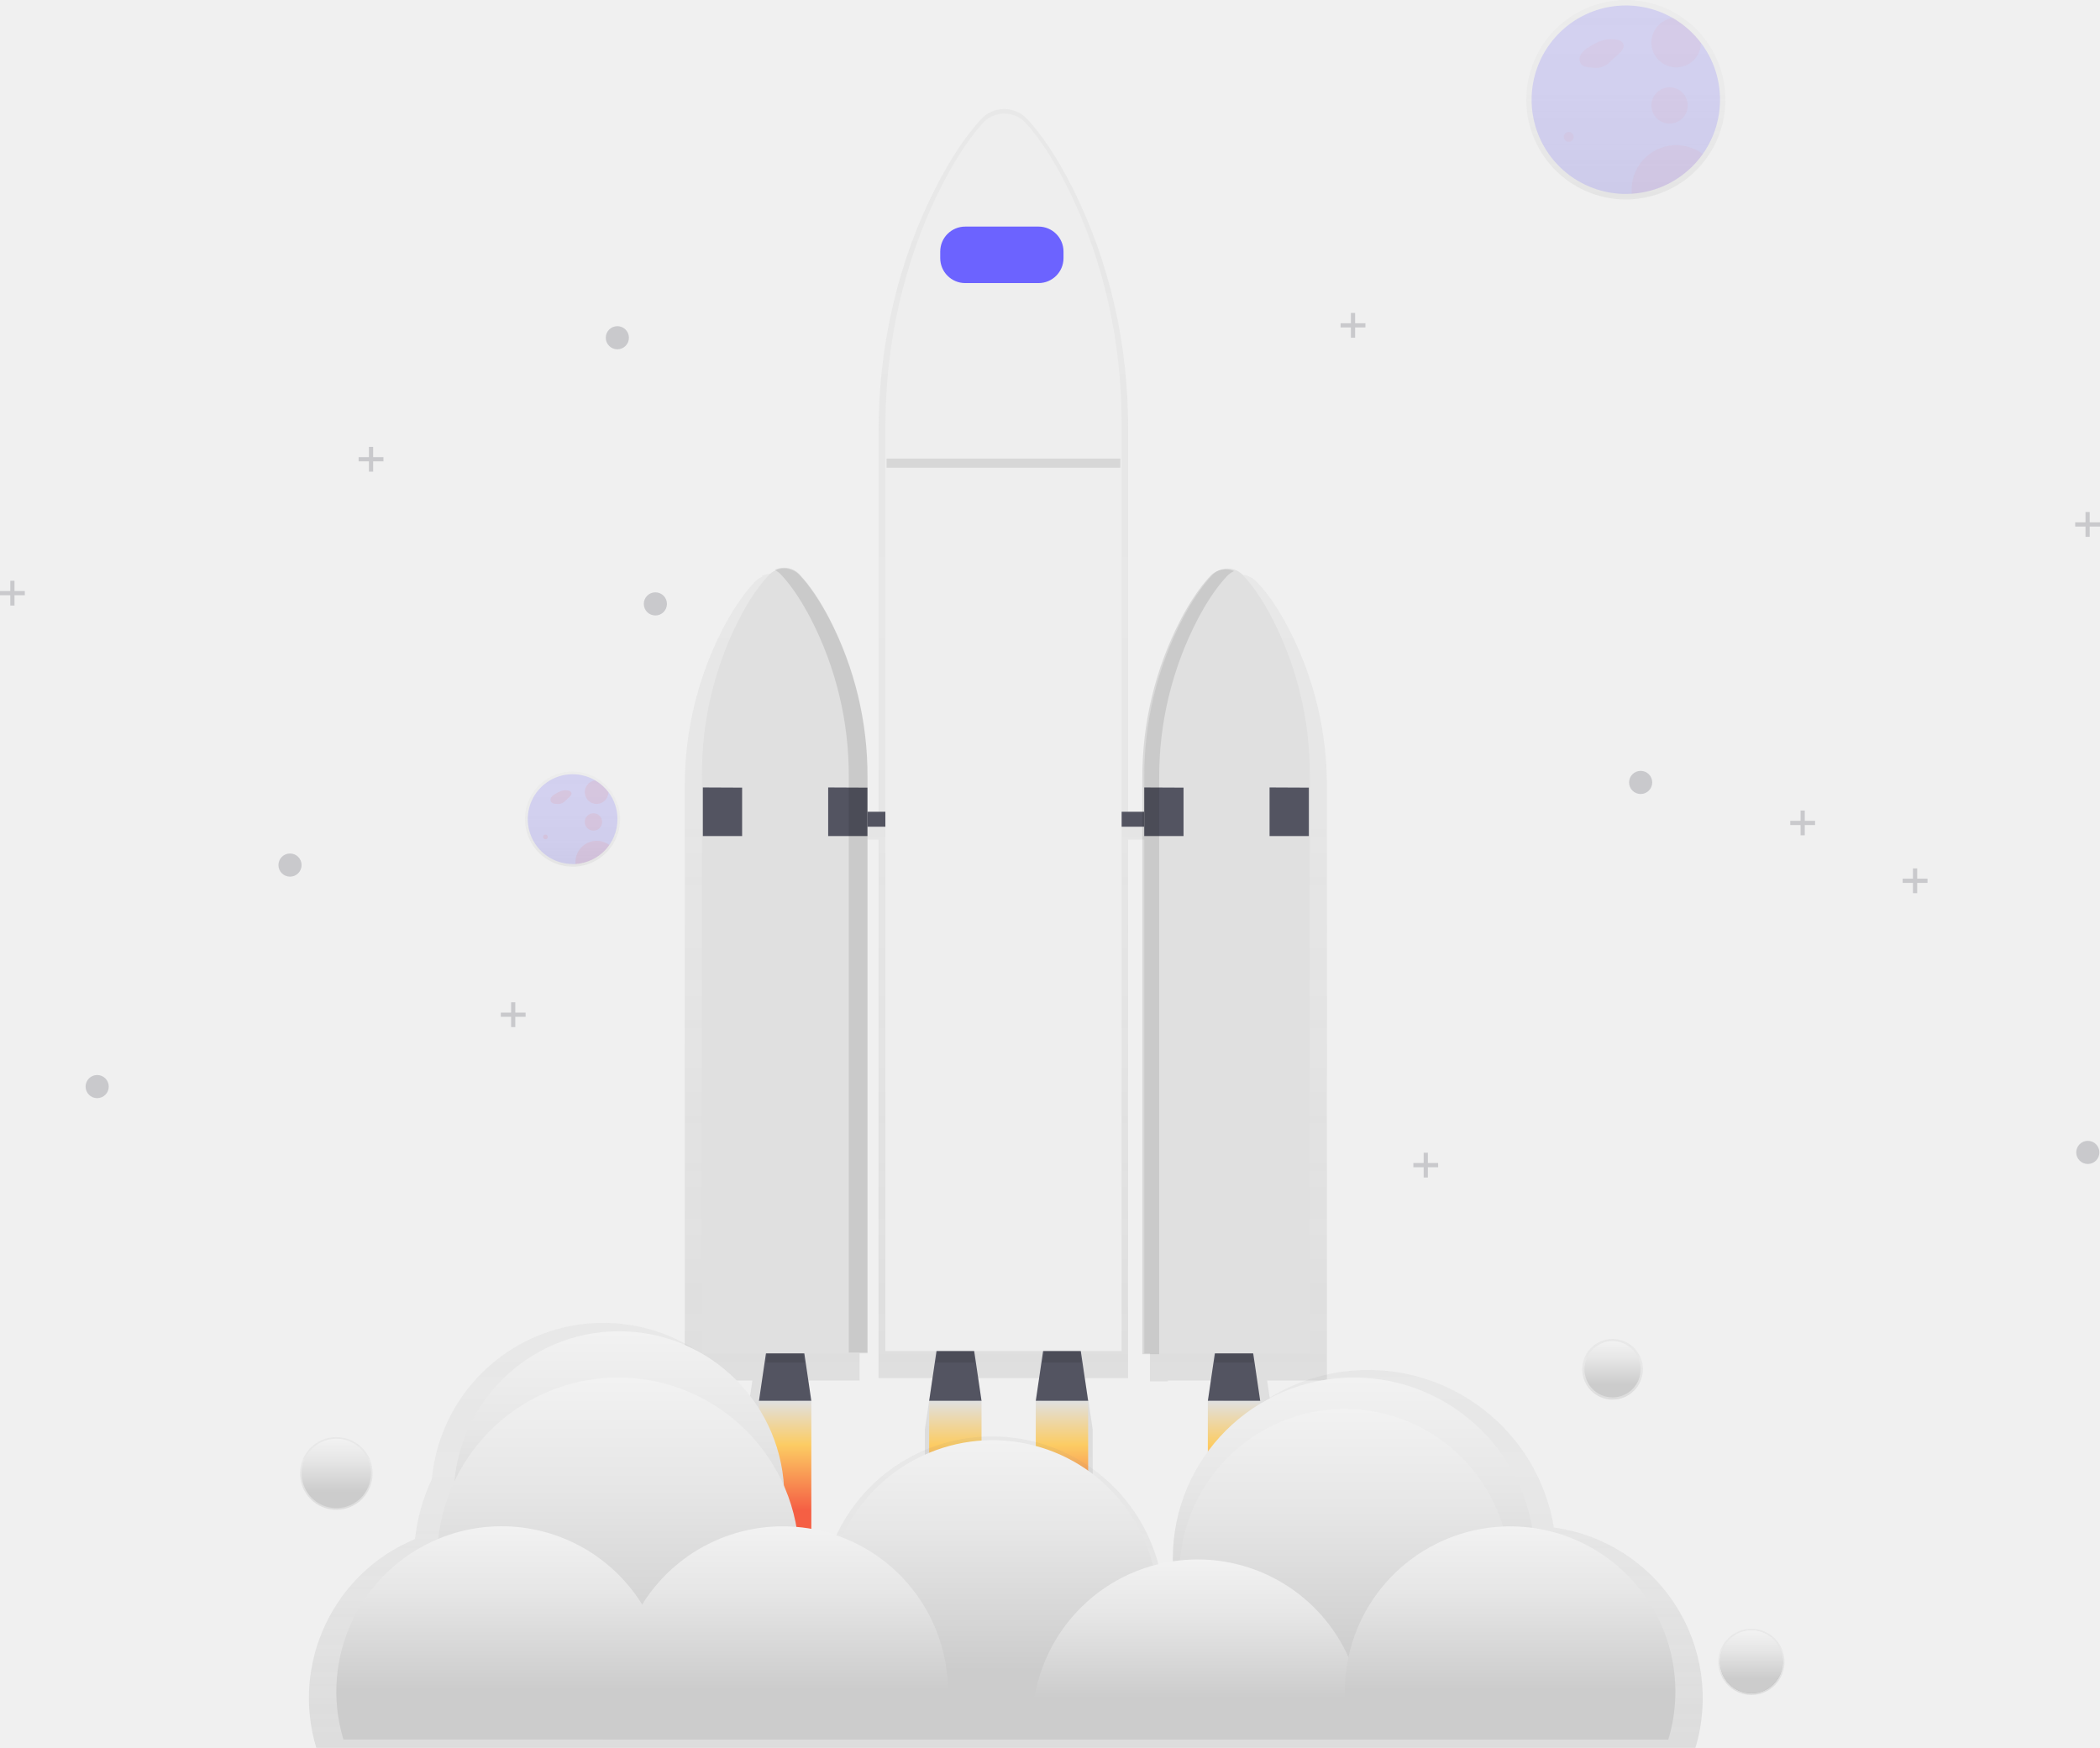
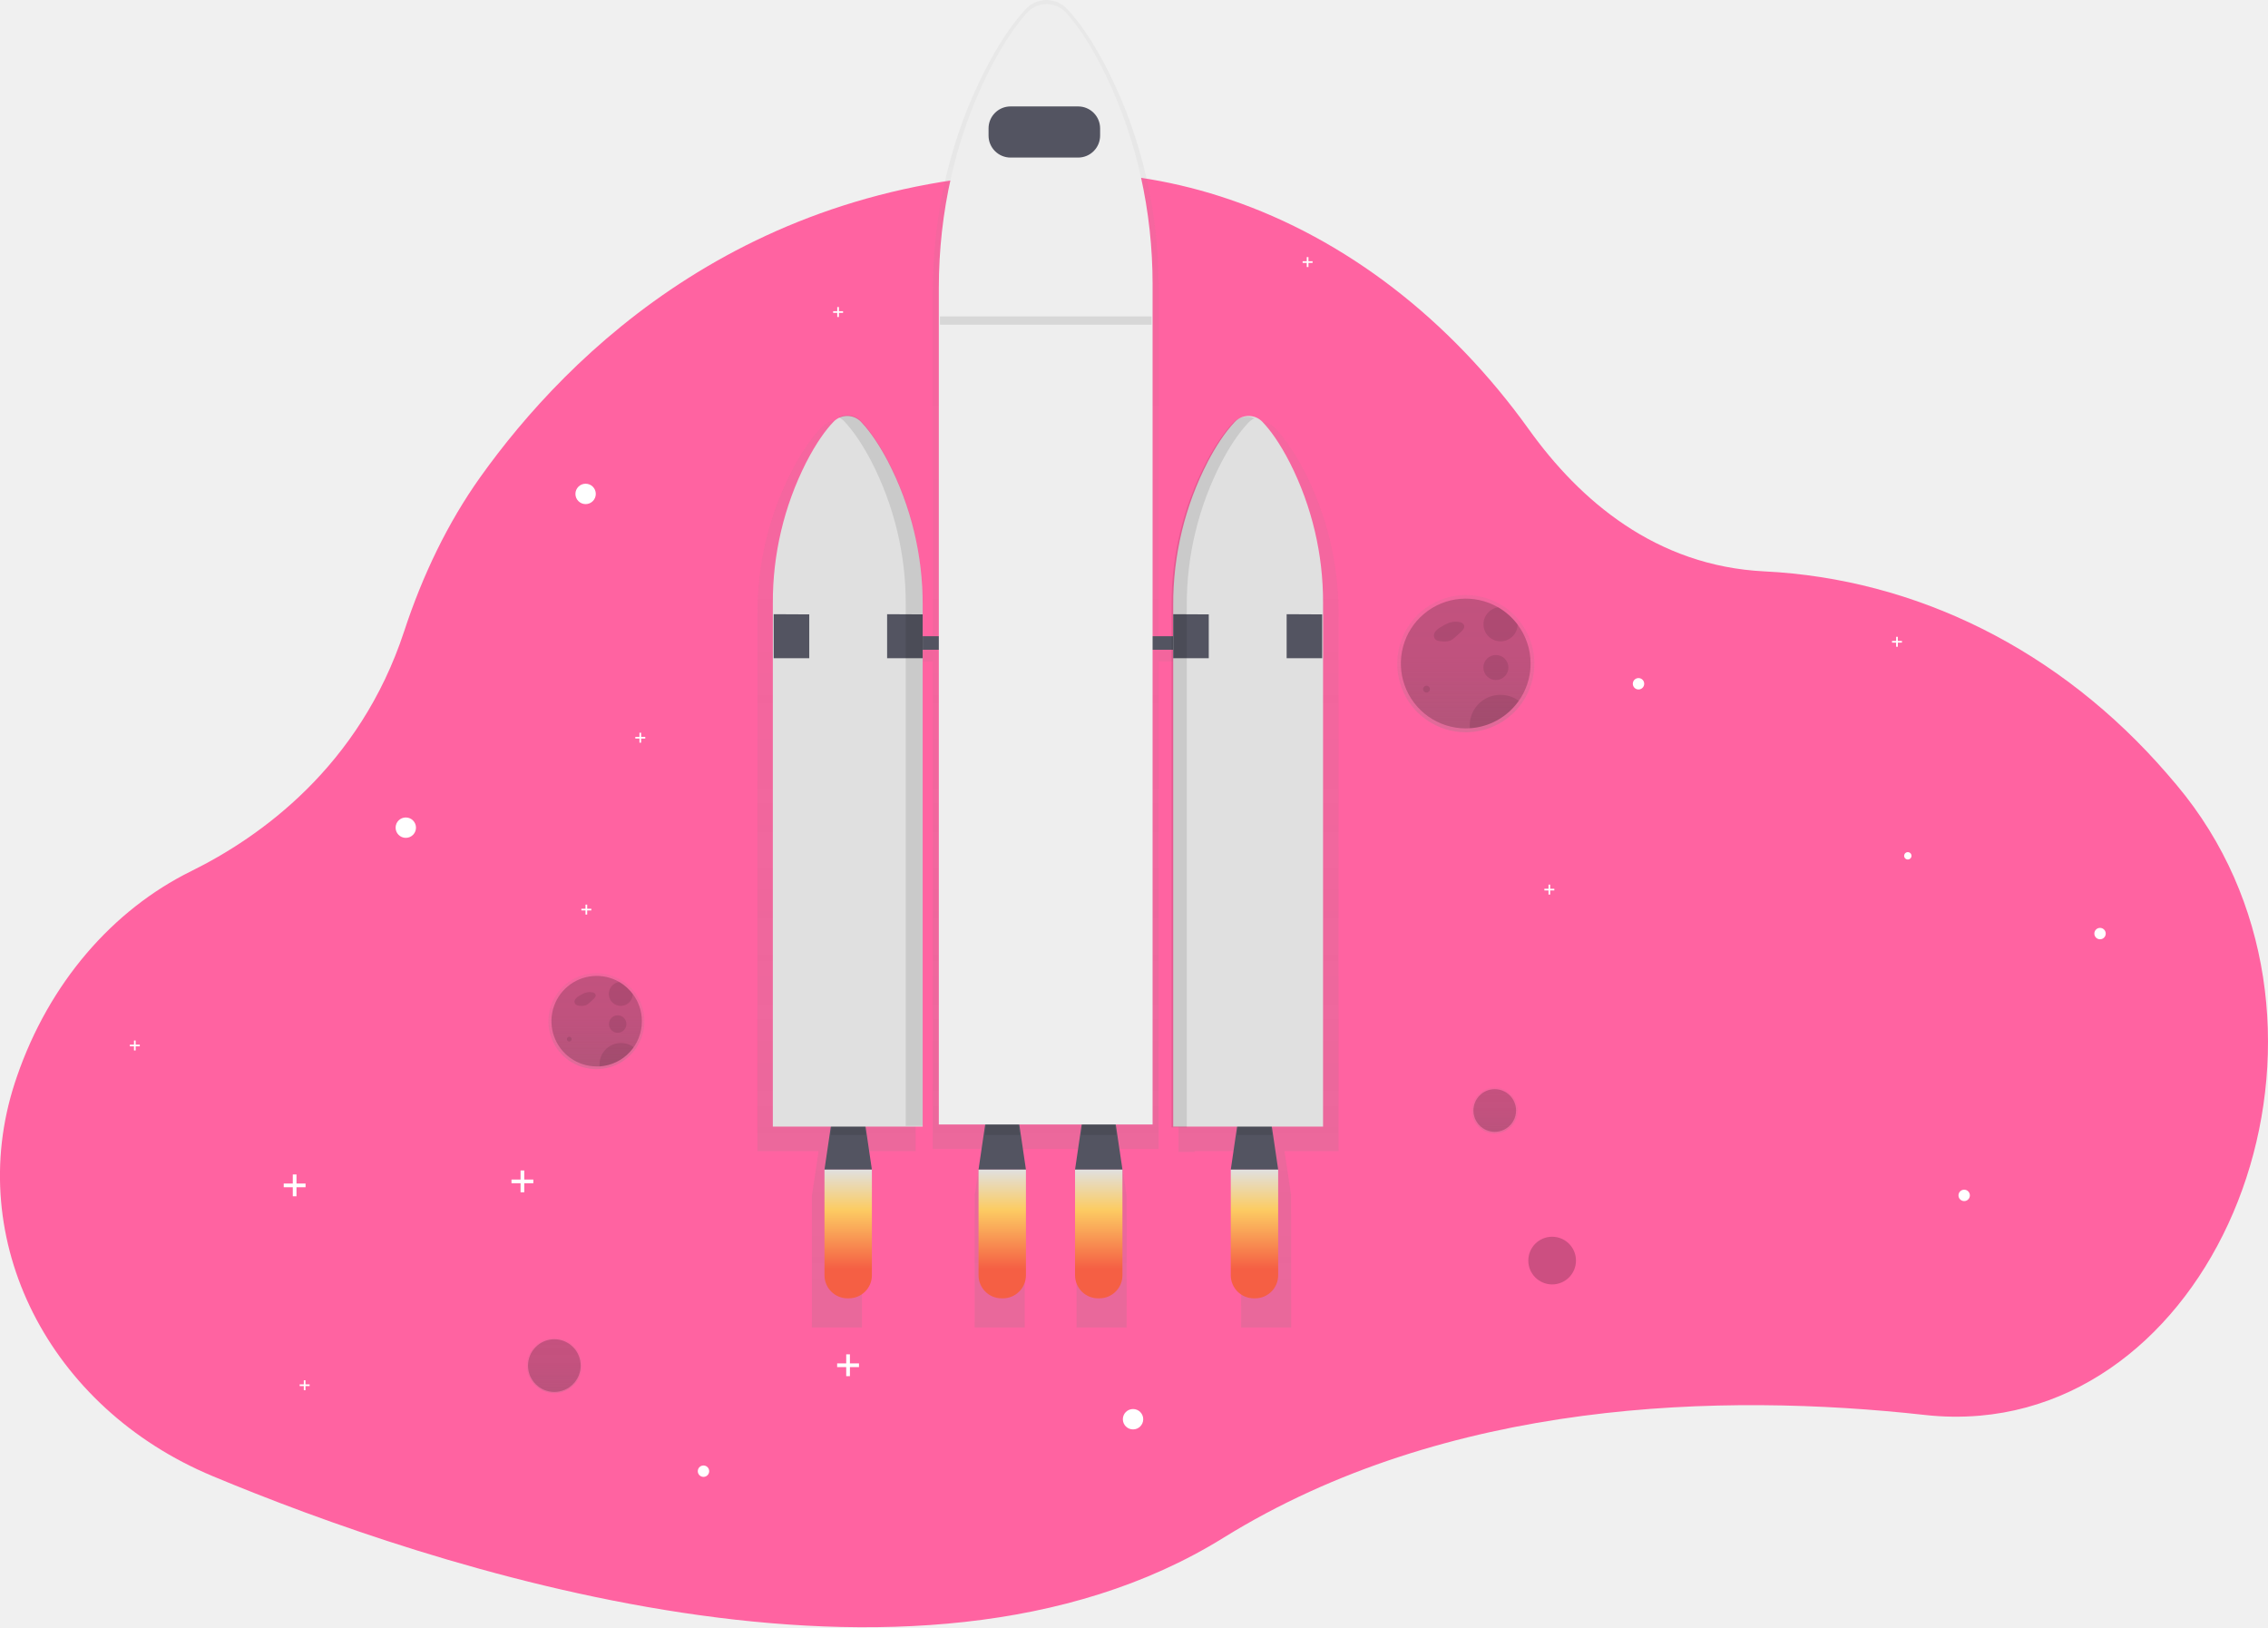
- <svg xmlns="http://www.w3.org/2000/svg" xmlns:xlink="http://www.w3.org/1999/xlink" id="61f8f3fd-6b56-45c5-89f2-afa0c413a7fa" data-name="Layer 1" width="925.18" height="770.09" viewBox="0 0 925.18 770.09">
+ <svg xmlns="http://www.w3.org/2000/svg" xmlns:xlink="http://www.w3.org/1999/xlink" id="f1a3512c-954b-43cd-b4a7-b2a657bfa049" data-name="Layer 1" width="1135.18" height="814.22" viewBox="0 0 1135.18 814.22">
  <defs>
-     <linearGradient id="f2b43956-505e-42fa-8271-42f9f0912862" x1="580.55" y1="759" x2="580.55" y2="113" gradientUnits="userSpaceOnUse">
+     <linearGradient id="a846f69c-c3f1-49f3-adee-5a4e8443ee4e" x1="277.46" y1="697.11" x2="277.46" y2="669.52" gradientUnits="userSpaceOnUse">
      <stop offset="0" stop-color="gray" stop-opacity="0.25" />
      <stop offset="0.54" stop-color="gray" stop-opacity="0.12" />
      <stop offset="1" stop-color="gray" stop-opacity="0.1" />
    </linearGradient>
-     <linearGradient id="93f39c8e-311a-4ffb-9b96-ec7d8ca6b5cd" x1="345.9" y1="617.2" x2="345.9" y2="679.83" gradientUnits="userSpaceOnUse">
+     <linearGradient id="b1395abd-e294-4466-9af9-40f9f1f4ad0f" x1="748.15" y1="567.16" x2="748.15" y2="544.13" xlink:href="#a846f69c-c3f1-49f3-adee-5a4e8443ee4e" />
+     <linearGradient id="a8b11853-451e-4181-8600-fa718044326b" x1="556.93" y1="707.16" x2="556.93" y2="42.89" xlink:href="#a846f69c-c3f1-49f3-adee-5a4e8443ee4e" />
+     <linearGradient id="f1ea05b4-3102-498a-ab85-05d222a08540" x1="456.95" y1="628.14" x2="456.95" y2="692.54" gradientUnits="userSpaceOnUse">
      <stop offset="0" stop-color="#e0e0e0" />
      <stop offset="0.31" stop-color="#fccc63" />
      <stop offset="0.77" stop-color="#f55f44" />
    </linearGradient>
-     <linearGradient id="f0b6c0c1-af46-47f0-89cc-f1295e85d837" x1="420.89" y1="617.2" x2="420.89" y2="679.83" xlink:href="#93f39c8e-311a-4ffb-9b96-ec7d8ca6b5cd" />
-     <linearGradient id="835adc3d-9947-42f8-a8c1-90fc1375c35f" x1="467.86" y1="617.2" x2="467.86" y2="679.83" xlink:href="#93f39c8e-311a-4ffb-9b96-ec7d8ca6b5cd" />
-     <linearGradient id="05d2e404-cee9-4ec4-9322-f8806c9b5d69" x1="543.67" y1="617.2" x2="543.67" y2="679.83" xlink:href="#93f39c8e-311a-4ffb-9b96-ec7d8ca6b5cd" />
-     <linearGradient id="84020695-8aca-4fdc-a56d-10a85085e734" x1="580.55" y1="835.05" x2="580.55" y2="647.79" xlink:href="#f2b43956-505e-42fa-8271-42f9f0912862" />
-     <linearGradient id="ee8b87cd-bc8a-4975-b833-23268ebbebf9" x1="272.71" y1="586.52" x2="272.71" y2="732.18" gradientUnits="userSpaceOnUse">
-       <stop offset="0" stop-color="#f2f2f2" />
-       <stop offset="0.31" stop-color="#e6e6e6" />
-       <stop offset="0.77" stop-color="#ccc" />
-     </linearGradient>
-     <linearGradient id="93e0219e-fb1a-4fd7-ab06-cb9d2e8d46b6" x1="272.35" y1="606.91" x2="272.35" y2="766.41" xlink:href="#ee8b87cd-bc8a-4975-b833-23268ebbebf9" />
-     <linearGradient id="eaf709e1-10fa-49af-93d3-e446f8f22d21" x1="596.45" y1="606.91" x2="596.45" y2="766.41" xlink:href="#ee8b87cd-bc8a-4975-b833-23268ebbebf9" />
-     <linearGradient id="b99db109-4c8d-4947-bfd9-8341738d16d4" x1="592.44" y1="620.75" x2="592.44" y2="766.41" xlink:href="#ee8b87cd-bc8a-4975-b833-23268ebbebf9" />
-     <linearGradient id="73d53186-09ce-4d56-8d1f-5ffca19f900f" x1="574.72" y1="699.54" x2="574.72" y2="831.37" xlink:href="#ee8b87cd-bc8a-4975-b833-23268ebbebf9" />
-     <linearGradient id="f1bd4c24-bb4d-4277-a1fb-6bc8d7a55dfd" x1="482.23" y1="737.41" x2="482.23" y2="831.37" xlink:href="#ee8b87cd-bc8a-4975-b833-23268ebbebf9" />
-     <linearGradient id="319244db-d860-4fad-863b-9a3a16f5944b" x1="665.03" y1="751.98" x2="665.03" y2="831.37" xlink:href="#ee8b87cd-bc8a-4975-b833-23268ebbebf9" />
-     <linearGradient id="3a40aa9d-8c97-4785-a2ce-02f5c84266af" x1="802.69" y1="737.41" x2="802.69" y2="831.37" xlink:href="#ee8b87cd-bc8a-4975-b833-23268ebbebf9" />
-     <linearGradient id="f3ea85b0-d529-430f-a5f3-7431de71f741" x1="358.41" y1="737.41" x2="358.41" y2="831.37" xlink:href="#ee8b87cd-bc8a-4975-b833-23268ebbebf9" />
-     <linearGradient id="421cecf6-ea42-4f8e-95af-7dadfc0b5864" x1="710.43" y1="616.63" x2="710.43" y2="589.91" xlink:href="#f2b43956-505e-42fa-8271-42f9f0912862" />
-     <linearGradient id="b76e450b-11c8-416c-a0eb-ba73061d2446" x1="710.43" y1="590.89" x2="710.43" y2="615.65" xlink:href="#ee8b87cd-bc8a-4975-b833-23268ebbebf9" />
-     <linearGradient id="72df51fc-e37e-4ea5-a672-fa692e8e4323" x1="771.61" y1="746.75" x2="771.61" y2="717.62" xlink:href="#f2b43956-505e-42fa-8271-42f9f0912862" />
-     <linearGradient id="7c061988-e8ee-45a9-b1b1-05af47469914" x1="771.61" y1="718.34" x2="771.61" y2="746.02" gradientUnits="userSpaceOnUse">
-       <stop offset="0" stop-color="#f2f2f2" />
-       <stop offset="0.31" stop-color="#e0e0e0" />
-       <stop offset="0.77" stop-color="#b3b3b3" />
-     </linearGradient>
-     <linearGradient id="a0922416-7296-47ba-816d-5ff33eb958ea" x1="148.17" y1="665.16" x2="148.17" y2="633.14" xlink:href="#f2b43956-505e-42fa-8271-42f9f0912862" />
-     <linearGradient id="63e85972-a6d1-4957-b932-816027d688a4" x1="148.17" y1="633.86" x2="148.17" y2="664.45" xlink:href="#ee8b87cd-bc8a-4975-b833-23268ebbebf9" />
-     <linearGradient id="299d5e2e-be3b-4509-84b8-ec33c3786422" x1="853.67" y1="152.79" x2="853.67" y2="64.95" xlink:href="#f2b43956-505e-42fa-8271-42f9f0912862" />
-     <linearGradient id="f866518d-8775-4843-b285-e9e24a2ef8da" x1="771.61" y1="718.34" x2="771.61" y2="746.02" xlink:href="#ee8b87cd-bc8a-4975-b833-23268ebbebf9" />
-     <linearGradient id="20e3e192-3217-42d5-9266-898a1edf98f2" x1="389.67" y1="446.79" x2="389.67" y2="404.95" xlink:href="#f2b43956-505e-42fa-8271-42f9f0912862" />
+     <linearGradient id="a65a9945-4cea-45de-8969-2abf9ed9c602" x1="534.05" y1="628.14" x2="534.05" y2="692.54" xlink:href="#f1ea05b4-3102-498a-ab85-05d222a08540" />
+     <linearGradient id="e83da883-60d3-4fc8-a1fc-2d21e84cc652" x1="582.35" y1="628.14" x2="582.35" y2="692.54" xlink:href="#f1ea05b4-3102-498a-ab85-05d222a08540" />
+     <linearGradient id="e7319a41-e0d4-4be9-9de6-9ff87ed2cc66" x1="660.3" y1="628.14" x2="660.3" y2="692.54" xlink:href="#f1ea05b4-3102-498a-ab85-05d222a08540" />
+     <linearGradient id="a8b1f8cd-6e4b-4699-9cd1-501c51b12a87" x1="766.05" y1="409.23" x2="766.05" y2="340.57" xlink:href="#a846f69c-c3f1-49f3-adee-5a4e8443ee4e" />
+     <linearGradient id="ef97273a-5cfd-4109-a624-feeb24fdeadc" x1="331.05" y1="577.85" x2="331.05" y2="529.94" xlink:href="#a846f69c-c3f1-49f3-adee-5a4e8443ee4e" />
  </defs>
+   <path d="M1023.41,751.25a139.92,139.92,0,0,1-27.7-.37c-101.12-11.18-238.82-8-351.07,61.55C489.4,908.6,246.11,826.27,138.79,781.48c-82-34.21-124.57-118-99-196.65.36-1.11.73-2.22,1.12-3.33C57,534.76,88.76,498.18,128.09,478.79c34.28-16.9,84.33-52.19,106.6-120,9.2-28,21.82-54.34,38.21-77.3C316.79,220,408.67,128.43,566.69,129a254.66,254.66,0,0,1,81.41,13.78c57.73,19.67,109.87,59.66,149.63,115.1,25.37,35.36,63.39,68.23,117.82,70.91,75.54,3.74,147.63,38.91,201.71,101.5,1.56,1.8,3.1,3.61,4.64,5.44C1218.19,550.44,1151.31,740.07,1023.41,751.25Z" transform="translate(-32.41 -42.89)" fill="#ff63a1" />
  <g opacity="0.7">
-     <path d="M722,411.58a150.57,150.57,0,0,0-17-70c-5.34-10.15-10.21-16.46-14-20.33A10,10,0,0,0,679.6,319a10.28,10.28,0,0,0-4,2.58c-5.07,5.25-9.65,12.19-13.65,19.58a151.15,151.15,0,0,0-17.87,71.92v15.06h-9.66v-175c0-36.68-8.21-72.87-24.29-105-7.62-15.21-14.57-24.66-19.92-30.47a13.81,13.81,0,0,0-20.76,0c-7.24,7.87-13.77,18.27-19.48,29.33-16.91,32.79-25.5,70-25.5,107.77V428.14h-8.35V412.36a151.15,151.15,0,0,0-17.87-71.92c-4-7.38-8.58-14.32-13.65-19.58A10,10,0,0,0,473,318.74l.35.19a10.31,10.31,0,0,0-3.26,2.28c-3.75,3.87-8.62,10.18-14,20.33a150.57,150.57,0,0,0-17,70V673.18h29.8l-3.25,21.51V759H490V694.69l-3.25-21.51h29.37V434.91h8.35v237.2h23.8l-3.42,22.57V759h24.37V694.69l-3.42-22.57h32.07l-3.42,22.57V759h24.37V694.69l-3.42-22.57h19V434.91h9.66V673.54h7.83v-.36h25.89l-3.25,21.51V759h24.37V694.69l-3.25-21.51H722Z" transform="translate(-137.41 -64.95)" fill="url(#f2b43956-505e-42fa-8271-42f9f0912862)" />
+     <circle cx="277.46" cy="683.31" r="13.8" fill="url(#a846f69c-c3f1-49f3-adee-5a4e8443ee4e)" />
  </g>
-   <polygon points="357.44 617.2 334.37 617.2 338.49 589.19 353.32 589.19 357.44 617.2" fill="#535461" />
+   <circle cx="277.46" cy="683.31" r="13.18" opacity="0.2" />
+   <circle cx="203.11" cy="414.14" r="5.1" fill="#fff" />
+   <circle cx="567.11" cy="710.14" r="5.1" fill="#fff" />
+   <circle cx="352.11" cy="736.14" r="2.85" fill="#fff" />
+   <circle cx="983.11" cy="598.14" r="2.85" fill="#fff" />
+   <circle cx="820.11" cy="342.14" r="2.85" fill="#fff" />
+   <circle cx="1051.11" cy="467.14" r="2.85" fill="#fff" />
+   <circle cx="293.11" cy="247.14" r="5.1" fill="#fff" />
+   <polygon points="152.94 592.21 148.4 592.21 148.4 587.67 146.55 587.67 146.55 592.21 142.01 592.21 142.01 594.06 146.55 594.06 146.55 598.59 148.4 598.59 148.4 594.06 152.94 594.06 152.94 592.21" fill="#fff" />
+   <polygon points="266.94 590.21 262.4 590.21 262.4 585.67 260.55 585.67 260.55 590.21 256.01 590.21 256.01 592.06 260.55 592.06 260.55 596.59 262.4 596.59 262.4 592.06 266.94 592.06 266.94 590.21" fill="#fff" />
+   <polygon points="429.94 682.21 425.4 682.21 425.4 677.67 423.55 677.67 423.55 682.21 419.01 682.21 419.01 684.06 423.55 684.06 423.55 688.59 425.4 688.59 425.4 684.06 429.94 684.06 429.94 682.21" fill="#fff" />
+   <polygon points="656.97 130.71 654.9 130.71 654.9 128.64 654.06 128.64 654.06 130.71 651.99 130.71 651.99 131.55 654.06 131.55 654.06 133.62 654.9 133.62 654.9 131.55 656.97 131.55 656.97 130.71" fill="#fff" />
+   <polygon points="951.97 320.71 949.9 320.71 949.9 318.64 949.06 318.64 949.06 320.71 946.99 320.71 946.99 321.55 949.06 321.55 949.06 323.62 949.9 323.62 949.9 321.55 951.97 321.55 951.97 320.71" fill="#fff" />
+   <polygon points="777.97 444.71 775.9 444.71 775.9 442.64 775.06 442.64 775.06 444.71 772.99 444.71 772.99 445.55 775.06 445.55 775.06 447.62 775.9 447.62 775.9 445.55 777.97 445.55 777.97 444.71" fill="#fff" />
+   <polygon points="69.97 522.71 67.9 522.71 67.9 520.64 67.06 520.64 67.06 522.71 64.99 522.71 64.99 523.55 67.06 523.55 67.06 525.62 67.9 525.62 67.9 523.55 69.97 523.55 69.97 522.71" fill="#fff" />
+   <polygon points="154.97 692.71 152.9 692.71 152.9 690.64 152.06 690.64 152.06 692.71 149.99 692.71 149.99 693.55 152.06 693.55 152.06 695.62 152.9 695.62 152.9 693.55 154.97 693.55 154.97 692.71" fill="#fff" />
+   <polygon points="421.97 155.71 419.9 155.71 419.9 153.64 419.06 153.64 419.06 155.71 416.99 155.71 416.99 156.55 419.06 156.55 419.06 158.62 419.9 158.62 419.9 156.55 421.97 156.55 421.97 155.71" fill="#fff" />
+   <polygon points="295.97 454.71 293.9 454.71 293.9 452.64 293.06 452.64 293.06 454.71 290.99 454.71 290.99 455.55 293.06 455.55 293.06 457.62 293.9 457.62 293.9 455.55 295.97 455.55 295.97 454.71" fill="#fff" />
+   <polygon points="322.97 368.71 320.9 368.71 320.9 366.64 320.06 366.64 320.06 368.71 317.99 368.71 317.99 369.55 320.06 369.55 320.06 371.62 320.9 371.62 320.9 369.55 322.97 369.55 322.97 368.71" fill="#fff" />
+   <g opacity="0.7">
+     <circle cx="748.15" cy="555.65" r="11.52" fill="url(#b1395abd-e294-4466-9af9-40f9f1f4ad0f)" />
+   </g>
+   <circle cx="748.15" cy="555.65" r="10.67" opacity="0.2" />
+   <circle cx="776.88" cy="630.76" r="11.93" opacity="0.2" />
+   <g opacity="0.7">
+     <path d="M702.38,349.92a154.77,154.77,0,0,0-17.5-72c-5.49-10.44-10.5-16.92-14.36-20.91a10.25,10.25,0,0,0-11.74-2.26,10.64,10.64,0,0,0-4.11,2.65c-5.21,5.4-9.92,12.54-14,20.13a155.43,155.43,0,0,0-18.37,74v15.48h-9.93V187c0-37.72-8.44-74.93-25-107.93-7.84-15.64-15-25.36-20.49-31.33a14.2,14.2,0,0,0-21.35,0c-7.44,8.09-14.16,18.79-20,30.16-17.39,33.72-26.22,72-26.22,110.82V366.94h-8.58V350.71a155.39,155.39,0,0,0-18.37-73.95c-4.11-7.59-8.82-14.73-14-20.13a10.27,10.27,0,0,0-12-2.18l.36.19a10.76,10.76,0,0,0-3.35,2.34c-3.85,4-8.86,10.47-14.35,20.91a154.77,154.77,0,0,0-17.5,72v269h30.64L438.78,641v66.13h25.06V641l-3.35-22.12h30.2v-245h8.58V617.82h24.47L520.23,641v66.13h25.06V641l-3.51-23.21h33L571.25,641v66.13h25.06V641l-3.51-23.21h19.54V373.91h9.93V619.28h8.05v-.37h26.62L653.6,641v66.13h25.06V641l-3.35-22.12h27.07Z" transform="translate(-32.41 -42.89)" fill="url(#a8b11853-451e-4181-8600-fa718044326b)" />
+   </g>
+   <polygon points="436.4 585.25 412.67 585.25 416.91 556.44 432.16 556.44 436.4 585.25" fill="#535461" />
  <g opacity="0.1">
-     <polygon points="337.34 600.31 354.47 600.31 353.32 592.48 338.49 592.48 337.34 600.31" />
+     <polygon points="415.73 567.88 433.34 567.88 432.16 559.83 416.91 559.83 415.73 567.88" />
  </g>
-   <polygon points="555.2 617.2 532.13 617.2 536.25 589.19 551.08 589.19 555.2 617.2" fill="#535461" />
+   <polygon points="639.75 585.25 616.03 585.25 620.26 556.44 635.52 556.44 639.75 585.25" fill="#535461" />
  <g opacity="0.1">
-     <polygon points="535.1 600.31 552.23 600.31 551.08 592.48 536.25 592.48 535.1 600.31" />
+     <polygon points="619.08 567.88 636.7 567.88 635.52 559.83 620.26 559.83 619.08 567.88" />
  </g>
-   <polygon points="432.43 617.2 409.35 617.2 413.47 589.19 428.31 589.19 432.43 617.2" fill="#535461" />
+   <polygon points="513.5 585.25 489.78 585.25 494.01 556.44 509.27 556.44 513.5 585.25" fill="#535461" />
  <g opacity="0.1">
-     <polygon points="412.32 600.31 429.46 600.31 428.31 592.48 413.47 592.48 412.32 600.31" />
+     <polygon points="492.83 567.88 510.45 567.88 509.27 559.83 494.01 559.83 492.83 567.88" />
  </g>
-   <polygon points="479.39 617.2 456.32 617.2 460.44 589.19 475.27 589.19 479.39 617.2" fill="#535461" />
+   <polygon points="561.8 585.25 538.08 585.25 542.31 556.44 557.56 556.44 561.8 585.25" fill="#535461" />
  <g opacity="0.1">
-     <polygon points="459.29 600.31 476.43 600.31 475.27 592.48 460.44 592.48 459.29 600.31" />
+     <polygon points="541.13 567.88 558.75 567.88 557.56 559.83 542.31 559.83 541.13 567.88" />
  </g>
-   <rect x="357.44" y="357.64" width="164.8" height="6.59" fill="#535461" />
-   <path d="M685.13,318.46a9.29,9.29,0,0,0-13.77,0c-4.8,5.11-9.13,11.87-12.92,19.06a150.58,150.58,0,0,0-16.91,70V661.21h72.93V406.47a150,150,0,0,0-16.11-68.21C693.29,328.38,688.68,322.23,685.13,318.46Z" transform="translate(-137.41 -64.95)" fill="#e0e0e0" />
-   <path d="M476,318.46a9.29,9.29,0,0,1,13.77,0c4.8,5.11,9.13,11.87,12.92,19.06a150.58,150.58,0,0,1,16.91,70V661.21H446.65V406.47a150,150,0,0,1,16.11-68.21C467.81,328.38,472.42,322.23,476,318.46Z" transform="translate(-137.41 -64.95)" fill="#e0e0e0" />
-   <polygon points="309.65 346.93 326.95 347.01 326.95 368.35 309.65 368.35 309.65 346.93" fill="#535461" />
-   <polygon points="364.86 346.93 382.16 347.01 382.16 368.35 364.86 368.35 364.86 346.93" fill="#535461" />
-   <polygon points="504.11 346.93 521.42 347.01 521.42 368.35 504.11 368.35 504.11 346.93" fill="#535461" />
-   <polygon points="559.32 346.93 576.63 347.01 576.63 368.35 559.32 368.35 559.32 346.93" fill="#535461" />
+   <rect x="436.4" y="318.35" width="169.46" height="6.78" fill="#535461" />
+   <path d="M664.46,254.16a9.55,9.55,0,0,0-14.16,0c-4.93,5.26-9.39,12.21-13.28,19.6a154.77,154.77,0,0,0-17.39,72V606.6h75V344.66a154.22,154.22,0,0,0-16.57-70.14C672.85,264.36,668.11,258,664.46,254.16Z" transform="translate(-32.41 -42.89)" fill="#e0e0e0" />
+   <path d="M449.39,254.16a9.55,9.55,0,0,1,14.16,0c4.94,5.26,9.39,12.21,13.29,19.6a154.89,154.89,0,0,1,17.39,72V606.6h-75V344.66a154.22,154.22,0,0,1,16.57-70.14C441,264.36,445.74,258,449.39,254.16Z" transform="translate(-32.41 -42.89)" fill="#e0e0e0" />
+   <polygon points="387.25 307.33 405.05 307.42 405.05 329.36 387.25 329.36 387.25 307.33" fill="#535461" />
+   <polygon points="444.02 307.33 461.82 307.42 461.82 329.36 444.02 329.36 444.02 307.33" fill="#535461" />
+   <polygon points="587.22 307.33 605.01 307.42 605.01 329.36 587.22 329.36 587.22 307.33" fill="#535461" />
+   <polygon points="643.99 307.33 661.78 307.42 661.78 329.36 643.99 329.36 643.99 307.33" fill="#535461" />
  <g opacity="0.1">
-     <path d="M502.66,337.19c-3.78-7.19-8.12-13.95-12.92-19.06a9.26,9.26,0,0,0-11-2.07,9.83,9.83,0,0,1,2.78,2.07c4.8,5.11,9.13,11.87,12.92,19.06a150.58,150.58,0,0,1,16.91,70V660.86h8.24V407.22A150.58,150.58,0,0,0,502.66,337.19Z" transform="translate(-137.41 -64.95)" />
+     <path d="M476.84,273.42c-3.9-7.39-8.35-14.34-13.29-19.6a9.51,9.51,0,0,0-11.33-2.13,10.11,10.11,0,0,1,2.86,2.13c4.93,5.26,9.39,12.21,13.28,19.6a154.75,154.75,0,0,1,17.39,72V606.24h8.48V345.43A154.88,154.88,0,0,0,476.84,273.42Z" transform="translate(-32.41 -42.89)" />
  </g>
  <g opacity="0.1">
-     <path d="M665,337.89c3.78-7.19,8.12-13.95,12.92-19.06a9.8,9.8,0,0,1,3.19-2.28,9.27,9.27,0,0,0-10.6,2.28c-4.8,5.11-9.13,11.87-12.92,19.06a150.58,150.58,0,0,0-16.91,70V661.56h7.42V407.93A150.58,150.58,0,0,1,665,337.89Z" transform="translate(-137.41 -64.95)" />
+     <path d="M643.8,274.14c3.89-7.39,8.35-14.34,13.28-19.6a9.92,9.92,0,0,1,3.28-2.34,9.54,9.54,0,0,0-10.9,2.34c-4.94,5.26-9.4,12.21-13.29,19.6a154.89,154.89,0,0,0-17.39,72V607h7.63V346.16A154.77,154.77,0,0,1,643.8,274.14Z" transform="translate(-32.41 -42.89)" />
  </g>
-   <rect x="334.37" y="617.2" width="23.07" height="62.62" fill="url(#93f39c8e-311a-4ffb-9b96-ec7d8ca6b5cd)" />
-   <rect x="409.35" y="617.2" width="23.07" height="62.62" fill="url(#f0b6c0c1-af46-47f0-89cc-f1295e85d837)" />
-   <rect x="456.32" y="617.2" width="23.07" height="62.62" fill="url(#835adc3d-9947-42f8-a8c1-90fc1375c35f)" />
-   <rect x="532.13" y="617.2" width="23.07" height="62.62" fill="url(#05d2e404-cee9-4ec4-9322-f8806c9b5d69)" />
-   <path d="M589.7,119.56a12.84,12.84,0,0,0-19.65,0c-6.85,7.66-13,17.79-18.44,28.57-16,31.94-24.14,68.19-24.14,104.95V660.17H631.56V251.44c0-35.72-7.77-71-23-102.21C601.35,134.42,594.77,125.22,589.7,119.56Z" transform="translate(-137.41 -64.95)" fill="#eee" />
-   <rect x="414.23" y="99.83" width="54.31" height="24.89" rx="11" ry="11" fill="#6c63ff" />
-   <g opacity="0.7">
-     <path d="M822,737.93h0A83,83,0,0,0,657.12,752c0,.41,0,.81,0,1.22h0a76.61,76.61,0,0,0-9.1,1.95,75.84,75.84,0,0,0-142.6-12.91,75,75,0,0,0-20.92-4.78h0a82.38,82.38,0,0,0-5.71-18.85,75.8,75.8,0,0,0-151.12-2A82.45,82.45,0,0,0,320.25,743h0a75.88,75.88,0,0,0-43.49,92H884.34A75.86,75.86,0,0,0,822,737.93Z" transform="translate(-137.41 -64.95)" fill="url(#84020695-8aca-4fdc-a56d-10a85085e734)" />
+   <path d="M457.27,692.54h-.65A11.54,11.54,0,0,1,445.08,681V628.14h23.73V681A11.54,11.54,0,0,1,457.27,692.54Z" transform="translate(-32.41 -42.89)" fill="url(#f1ea05b4-3102-498a-ab85-05d222a08540)" />
+   <path d="M534.38,692.54h-.66A11.54,11.54,0,0,1,522.19,681V628.14h23.72V681A11.54,11.54,0,0,1,534.38,692.54Z" transform="translate(-32.41 -42.89)" fill="url(#a65a9945-4cea-45de-8969-2abf9ed9c602)" />
+   <path d="M582.67,692.54H582A11.54,11.54,0,0,1,570.49,681V628.14h23.72V681A11.54,11.54,0,0,1,582.67,692.54Z" transform="translate(-32.41 -42.89)" fill="url(#e83da883-60d3-4fc8-a1fc-2d21e84cc652)" />
+   <path d="M660.63,692.54H660A11.54,11.54,0,0,1,648.44,681V628.14h23.72V681A11.54,11.54,0,0,1,660.63,692.54Z" transform="translate(-32.41 -42.89)" fill="url(#e7319a41-e0d4-4be9-9de6-9ff87ed2cc66)" />
+   <path d="M566.34,49.64a13.2,13.2,0,0,0-20.21,0c-7,7.88-13.4,18.29-19,29.37-16.46,32.84-24.82,70.12-24.82,107.92V605.54h107V185.25c0-36.73-8-73-23.64-105.1C578.32,64.92,571.55,55.45,566.34,49.64Z" transform="translate(-32.41 -42.89)" fill="#eee" />
+   <rect x="494.79" y="53.25" width="55.84" height="25.59" rx="11" fill="#535461" />
+   <g opacity="0.1">
+     <rect x="470.48" y="158.35" width="105.91" height="4.11" />
  </g>
-   <circle cx="272.71" cy="659.35" r="72.83" fill="url(#ee8b87cd-bc8a-4975-b833-23268ebbebf9)" />
-   <circle cx="272.35" cy="686.66" r="79.75" fill="url(#93e0219e-fb1a-4fd7-ab06-cb9d2e8d46b6)" />
-   <circle cx="596.45" cy="686.66" r="79.75" fill="url(#eaf709e1-10fa-49af-93d3-e446f8f22d21)" />
-   <circle cx="592.44" cy="693.58" r="72.83" fill="url(#b99db109-4c8d-4947-bfd9-8341738d16d4)" />
-   <path d="M647.55,772.37a72.7,72.7,0,0,1-30.12,59H532a72.86,72.86,0,1,1,115.54-59Z" transform="translate(-137.41 -64.95)" fill="url(#73d53186-09ce-4d56-8d1f-5ffca19f900f)" />
-   <path d="M555.06,810.24a72.5,72.5,0,0,1-3.12,21.12H412.51a0,0,0,0,1,0-.05,72.83,72.83,0,0,1,69.28-93.9h.45q3.06,0,6.07.25a72.07,72.07,0,0,1,20.09,4.59A72.85,72.85,0,0,1,555.06,810.24Z" transform="translate(-137.41 -64.95)" fill="url(#f1bd4c24-bb4d-4277-a1fb-6bc8d7a55dfd)" />
-   <path d="M737.87,824.81q0,3.27-.29,6.47a.18.18,0,0,1,0,.09H592.5c-.2-2.16-.3-4.35-.3-6.55a72.76,72.76,0,0,1,61.92-72A73.77,73.77,0,0,1,665,752c1.86,0,3.71.07,5.54.2a72.89,72.89,0,0,1,60.9,42.74c.3.66.59,1.33.86,2A72.48,72.48,0,0,1,737.87,824.81Z" transform="translate(-137.41 -64.95)" fill="url(#319244db-d860-4fad-863b-9a3a16f5944b)" />
-   <path d="M875.52,810.24a72.5,72.5,0,0,1-3.12,21.12H733s0,0,0,0a73.29,73.29,0,0,1-1.87-34.54c.12-.63.24-1.27.38-1.89a72.86,72.86,0,0,1,71.22-57.51c2.29,0,4.54.1,6.77.32,1,.08,2,.2,3,.33A72.84,72.84,0,0,1,875.52,810.24Z" transform="translate(-137.41 -64.95)" fill="url(#3a40aa9d-8c97-4785-a2ce-02f5c84266af)" />
-   <path d="M428.13,831.37c.24-.76.45-1.52.66-2.29A72.88,72.88,0,0,0,339,740a69.46,69.46,0,0,0-8.51,2.94,72.9,72.9,0,0,0-41.78,88.4H428.13Z" transform="translate(-137.41 -64.95)" fill="url(#f3ea85b0-d529-430f-a5f3-7431de71f741)" />
-   <g opacity="0.7">
-     <circle cx="710.43" cy="603.27" r="13.36" fill="url(#421cecf6-ea42-4f8e-95af-7dadfc0b5864)" />
+   <path d="M793.45,354.22h0a34.62,34.62,0,0,0-10.22-9h0a34.33,34.33,0,1,0-17.17,64.07c.73,0,1.46,0,2.17-.08a34.32,34.32,0,0,0,25.23-54.93Z" transform="translate(-32.41 -42.89)" fill="url(#a8b1f8cd-6e4b-4699-9cd1-501c51b12a87)" />
+   <path d="M798.5,374.9a32.45,32.45,0,0,1-30.4,32.38c-.67,0-1.36.07-2.05.07a32.46,32.46,0,1,1,16.23-60.56h0a32.59,32.59,0,0,1,9.66,8.56h0A32.3,32.3,0,0,1,798.5,374.9Z" transform="translate(-32.41 -42.89)" opacity="0.2" />
+   <path d="M758.06,354.31a34.88,34.88,0,0,0-4.84,2.55,7.61,7.61,0,0,0-2.59,2.32,3,3,0,0,0-.06,3.31c.79,1.08,2.31,1.24,3.65,1.32a9.34,9.34,0,0,0,4.18-.42,9,9,0,0,0,2.44-1.77l2.79-2.53c1-.88,2-2.09,1.61-3.33a3,3,0,0,0-2.37-1.6,9.92,9.92,0,0,0-7,1.23" transform="translate(-32.41 -42.89)" opacity="0.1" />
+   <g opacity="0.1">
+     <circle cx="714" cy="344.82" r="1.71" />
  </g>
-   <circle cx="710.43" cy="603.27" r="12.38" fill="url(#b76e450b-11c8-416c-a0eb-ba73061d2446)" />
-   <g opacity="0.7">
-     <circle cx="771.61" cy="732.18" r="14.57" fill="url(#72df51fc-e37e-4ea5-a672-fa692e8e4323)" />
+   <g opacity="0.1">
+     <circle cx="748.72" cy="334" r="6.26" />
  </g>
-   <circle cx="771.61" cy="732.18" r="13.84" fill="url(#7c061988-e8ee-45a9-b1b1-05af47469914)" />
-   <g opacity="0.7">
-     <circle cx="148.17" cy="649.15" r="16.01" fill="url(#a0922416-7296-47ba-816d-5ff33eb958ea)" />
+   <g opacity="0.1">
+     <path d="M792,355.35h0a8.54,8.54,0,1,1-9.67-8.56h0A32.59,32.59,0,0,1,792,355.35Z" transform="translate(-32.41 -42.89)" />
  </g>
-   <circle cx="148.17" cy="649.15" r="15.29" fill="url(#63e85972-a6d1-4957-b932-816027d688a4)" />
-   <g opacity="0.4">
-     <path d="M888.73,82.42h0a44.33,44.33,0,0,0-13.08-11.58h0a43.92,43.92,0,1,0-22,82c.93,0,1.86,0,2.78-.09a43.91,43.91,0,0,0,32.28-70.28Z" transform="translate(-137.41 -64.95)" fill="url(#299d5e2e-be3b-4509-84b8-ec33c3786422)" />
+   <g opacity="0.1">
+     <path d="M792.58,393.58a32.37,32.37,0,0,1-24.48,13.7c0-.45-.06-.9-.06-1.36a15.38,15.38,0,0,1,24.54-12.34Z" transform="translate(-32.41 -42.89)" />
  </g>
-   <path d="M895.18,108.87A41.51,41.51,0,0,1,856.3,150.3c-.87.06-1.75.09-2.63.09a41.51,41.51,0,1,1,20.76-77.47h0a41.9,41.9,0,0,1,12.37,10.95h0A41.3,41.3,0,0,1,895.18,108.87Z" transform="translate(-137.41 -64.95)" fill="#6c63ff" opacity="0.2" />
-   <path d="M843.45,82.54a45.19,45.19,0,0,0-6.19,3.26,9.8,9.8,0,0,0-3.31,3,3.9,3.9,0,0,0-.08,4.23c1,1.38,3,1.6,4.67,1.69a8.86,8.86,0,0,0,8.48-2.8l3.57-3.24c1.24-1.12,2.6-2.67,2.06-4.25-.41-1.21-1.77-1.8-3-2a12.59,12.59,0,0,0-8.93,1.57" transform="translate(-137.41 -64.95)" fill="#f55f44" opacity="0.05" />
-   <circle cx="691.13" cy="60.31" r="2.18" fill="#f55f44" opacity="0.05" />
-   <circle cx="735.56" cy="46.47" r="8.01" fill="#f55f44" opacity="0.05" />
-   <path d="M886.81,83.86h0a10.93,10.93,0,1,1-12.37-11h0A41.9,41.9,0,0,1,886.81,83.86Z" transform="translate(-137.41 -64.95)" fill="#f55f44" opacity="0.05" />
-   <path d="M887.61,132.78A41.41,41.41,0,0,1,856.3,150.3c-.05-.57-.08-1.15-.08-1.73a19.67,19.67,0,0,1,31.39-15.79Z" transform="translate(-137.41 -64.95)" fill="#f55f44" opacity="0.05" />
-   <circle cx="722.81" cy="344.72" r="5.1" fill="#535461" opacity="0.25" />
-   <circle cx="42.81" cy="478.72" r="5.1" fill="#535461" opacity="0.25" />
-   <circle cx="919.81" cy="507.72" r="5.1" fill="#535461" opacity="0.25" />
-   <circle cx="288.73" cy="266.06" r="5.1" fill="#535461" opacity="0.25" />
-   <circle cx="271.98" cy="148.8" r="5.1" fill="#535461" opacity="0.25" />
-   <circle cx="127.77" cy="381.13" r="5.1" fill="#535461" opacity="0.25" />
-   <polygon points="849.18 387.12 844.64 387.12 844.64 382.59 842.79 382.59 842.79 387.12 838.25 387.12 838.25 388.98 842.79 388.98 842.79 393.51 844.64 393.51 844.64 388.98 849.18 388.98 849.18 387.12" fill="#535461" opacity="0.25" />
-   <polygon points="925.18 230.12 920.64 230.12 920.64 225.59 918.79 225.59 918.79 230.12 914.25 230.12 914.25 231.98 918.79 231.98 918.79 236.51 920.64 236.51 920.64 231.98 925.18 231.98 925.18 230.12" fill="#535461" opacity="0.25" />
-   <polygon points="601.55 142.41 597.01 142.41 597.01 137.87 595.16 137.87 595.16 142.41 590.62 142.41 590.62 144.26 595.16 144.26 595.16 148.8 597.01 148.8 597.01 144.26 601.55 144.26 601.55 142.41" fill="#535461" opacity="0.25" />
-   <polygon points="799.65 361.63 795.11 361.63 795.11 357.1 793.26 357.1 793.26 361.63 788.73 361.63 788.73 363.49 793.26 363.49 793.26 368.02 795.11 368.02 795.11 363.49 799.65 363.49 799.65 361.63" fill="#535461" opacity="0.25" />
-   <polygon points="633.59 512.39 629.06 512.39 629.06 507.86 627.21 507.86 627.21 512.39 622.67 512.39 622.67 514.25 627.21 514.25 627.21 518.78 629.06 518.78 629.06 514.25 633.59 514.25 633.59 512.39" fill="#535461" opacity="0.25" />
-   <polygon points="168.93 201.4 164.39 201.4 164.39 196.87 162.54 196.87 162.54 201.4 158 201.4 158 203.25 162.54 203.25 162.54 207.79 164.39 207.79 164.39 203.25 168.93 203.25 168.93 201.4" fill="#535461" opacity="0.25" />
-   <polygon points="10.93 260.4 6.39 260.4 6.39 255.87 4.54 255.87 4.54 260.4 0 260.4 0 262.25 4.54 262.25 4.54 266.79 6.39 266.79 6.39 262.25 10.93 262.25 10.93 260.4" fill="#535461" opacity="0.25" />
-   <polygon points="231.56 446.12 227.02 446.12 227.02 441.58 225.17 441.58 225.17 446.12 220.64 446.12 220.64 447.97 225.17 447.97 225.17 452.51 227.02 452.51 227.02 447.97 231.56 447.97 231.56 446.12" fill="#535461" opacity="0.25" />
-   <circle cx="771.61" cy="732.18" r="13.84" fill="url(#f866518d-8775-4843-b285-e9e24a2ef8da)" />
-   <g opacity="0.4">
-     <path d="M406.37,413.27h0a21.11,21.11,0,0,0-6.23-5.52h0a20.92,20.92,0,1,0-10.46,39c.44,0,.89,0,1.32,0a20.92,20.92,0,0,0,15.37-33.47Z" transform="translate(-137.41 -64.95)" fill="url(#20e3e192-3217-42d5-9266-898a1edf98f2)" />
+   <path d="M350.17,539.47h0a24.15,24.15,0,0,0-7.14-6.32h0a24,24,0,1,0-12,44.7c.51,0,1,0,1.52-.05a24,24,0,0,0,17.6-38.33Z" transform="translate(-32.41 -42.89)" fill="url(#ef97273a-5cfd-4109-a624-feeb24fdeadc)" />
+   <path d="M353.69,553.9a22.64,22.64,0,0,1-21.21,22.59c-.47,0-1,0-1.43,0a22.64,22.64,0,1,1,11.32-42.25h0a22.67,22.67,0,0,1,6.74,6h0A22.52,22.52,0,0,1,353.69,553.9Z" transform="translate(-32.41 -42.89)" opacity="0.2" />
+   <path d="M325.47,539.54a23.5,23.5,0,0,0-3.37,1.77,5.54,5.54,0,0,0-1.81,1.62,2.13,2.13,0,0,0,0,2.31,3.23,3.23,0,0,0,2.54.92,6.51,6.51,0,0,0,2.92-.29,6.29,6.29,0,0,0,1.71-1.24l1.94-1.76c.68-.62,1.42-1.46,1.12-2.32a2,2,0,0,0-1.65-1.12,6.87,6.87,0,0,0-4.87.86" transform="translate(-32.41 -42.89)" opacity="0.1" />
+   <g opacity="0.1">
+     <circle cx="284.93" cy="519.94" r="1.19" />
  </g>
-   <path d="M409.44,425.87a19.77,19.77,0,0,1-18.52,19.73c-.41,0-.83,0-1.25,0a19.77,19.77,0,1,1,9.89-36.9h0a20,20,0,0,1,5.89,5.21h0A19.67,19.67,0,0,1,409.44,425.87Z" transform="translate(-137.41 -64.95)" fill="#6c63ff" opacity="0.2" />
-   <path d="M384.8,413.33a21.52,21.52,0,0,0-3,1.55,4.67,4.67,0,0,0-1.58,1.41,1.86,1.86,0,0,0,0,2,2.83,2.83,0,0,0,2.22.8,4.22,4.22,0,0,0,4-1.33l1.7-1.54c.59-.54,1.24-1.27,1-2a1.79,1.79,0,0,0-1.44-1,6,6,0,0,0-4.25.75" transform="translate(-137.41 -64.95)" fill="#f55f44" opacity="0.1" />
-   <circle cx="240.29" cy="368.72" r="1.04" fill="#f55f44" opacity="0.1" />
-   <circle cx="261.45" cy="362.13" r="3.82" fill="#f55f44" opacity="0.1" />
-   <path d="M405.45,414h0a5.2,5.2,0,1,1-5.89-5.22h0A20,20,0,0,1,405.45,414Z" transform="translate(-137.41 -64.95)" fill="#f55f44" opacity="0.1" />
-   <path d="M405.84,437.26a19.72,19.72,0,0,1-14.91,8.35c0-.27,0-.55,0-.83a9.37,9.37,0,0,1,15-7.52Z" transform="translate(-137.41 -64.95)" fill="#f55f44" opacity="0.1" />
  <g opacity="0.1">
-     <rect x="390.59" y="202.05" width="103" height="4" />
+     <circle cx="309.16" cy="512.4" r="4.37" />
  </g>
+   <g opacity="0.1">
+     <path d="M349.12,540.26h0a6,6,0,1,1-6.75-6h0A22.67,22.67,0,0,1,349.12,540.26Z" transform="translate(-32.41 -42.89)" />
+   </g>
+   <g opacity="0.1">
+     <path d="M349.56,566.93a22.59,22.59,0,0,1-17.08,9.56c0-.31,0-.63,0-1a10.73,10.73,0,0,1,17.12-8.61Z" transform="translate(-32.41 -42.89)" />
+   </g>
+   <polyline points="837.69 539.42 859.49 551.02 842.47 570.06" fill="none" />
+   <circle cx="954.9" cy="428.23" r="1.84" fill="#fff" />
</svg>
